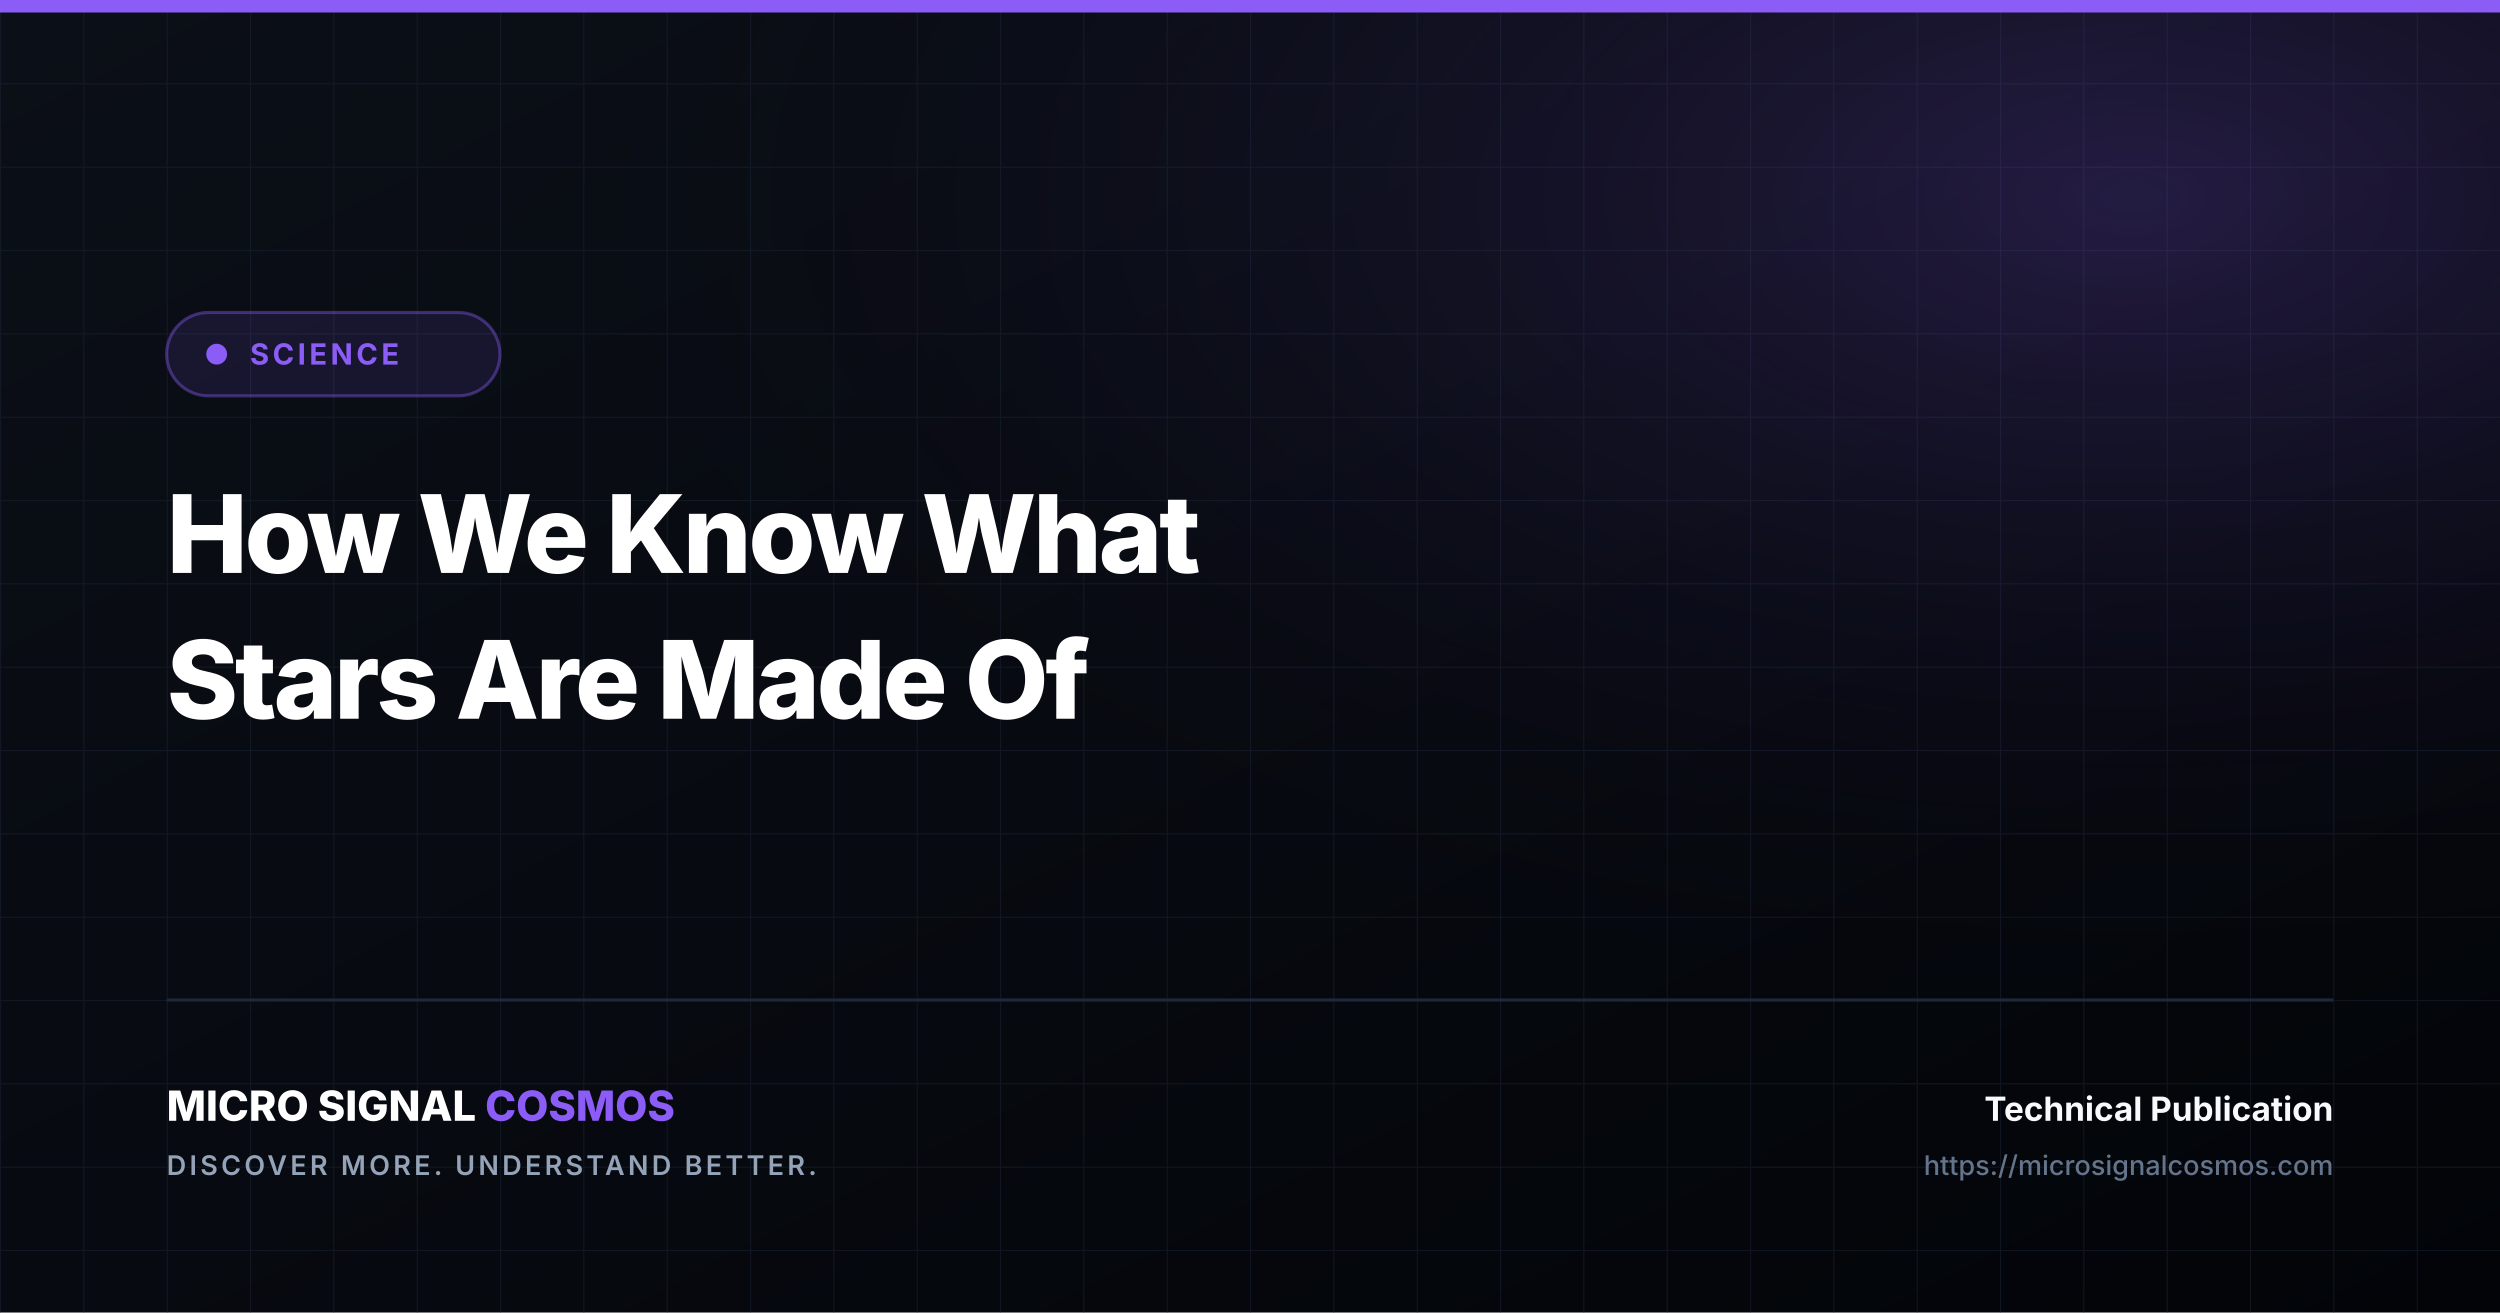
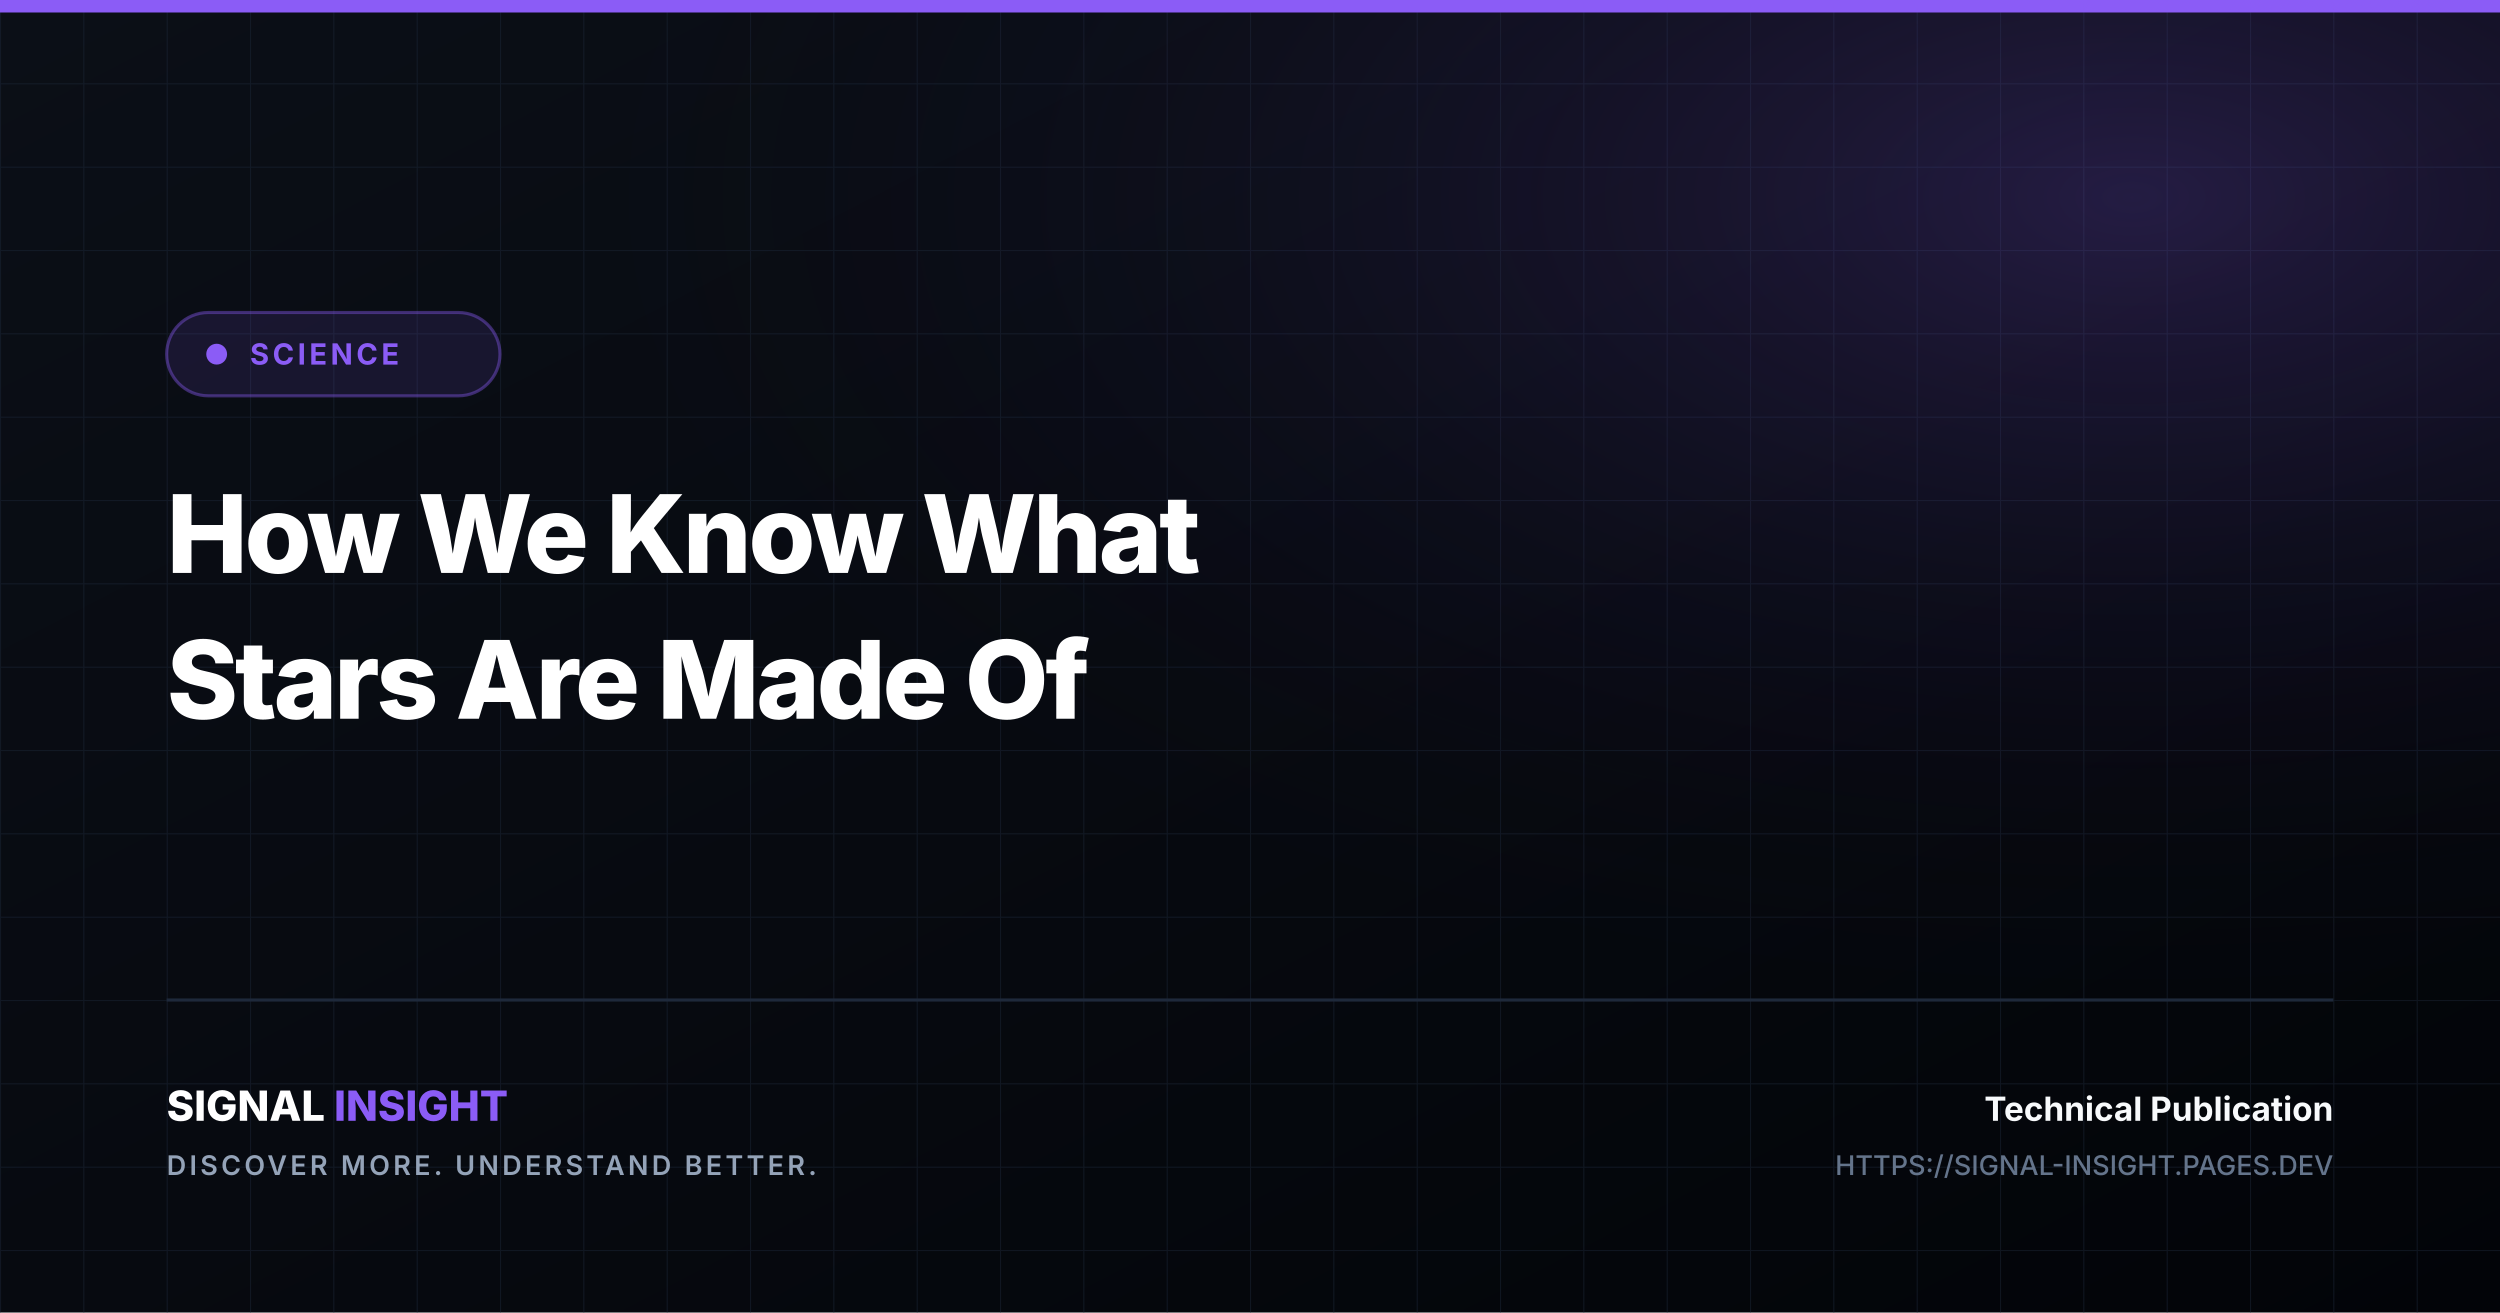
<svg xmlns="http://www.w3.org/2000/svg" viewBox="0 0 1200 630" width="1200" height="630">
  <defs>
    <linearGradient id="bg-grad-og-how-we-know-what-stars-are-made-of.svg" x1="0%" y1="0%" x2="100%" y2="100%">
      <stop offset="0%" stop-color="#0b0f17" />
      <stop offset="50%" stop-color="#070a10" />
      <stop offset="100%" stop-color="#020408" />
    </linearGradient>
    <radialGradient id="glow-og-how-we-know-what-stars-are-made-of.svg" cx="85%" cy="15%" r="65%">
      <stop offset="0%" stop-color="#8b5cf6" stop-opacity="0.22" />
      <stop offset="100%" stop-color="#020408" stop-opacity="0" />
    </radialGradient>
    <pattern id="grid-og-how-we-know-what-stars-are-made-of.svg" width="40" height="40" patternUnits="userSpaceOnUse">
      <path d="M 40 0 L 0 0 0 40" fill="none" stroke="#1e293b" stroke-width="1" stroke-opacity="0.45" />
    </pattern>
  </defs>
  <rect width="1200" height="630" fill="url(#bg-grad-og-how-we-know-what-stars-are-made-of.svg)" />
  <rect width="1200" height="630" fill="url(#grid-og-how-we-know-what-stars-are-made-of.svg)" />
  <rect width="1200" height="630" fill="url(#glow-og-how-we-know-what-stars-are-made-of.svg)" />
  <rect x="0" y="0" width="1200" height="6" fill="#8b5cf6" />
  <g transform="translate(80, 150)">
    <rect width="160" height="40" rx="20" fill="#8b5cf6" fill-opacity="0.12" stroke="#8b5cf6" stroke-opacity="0.4" stroke-width="1.5" />
    <circle cx="24" cy="20" r="5" fill="#8b5cf6" />
    <text x="40" y="25" font-family="Inter, -apple-system, BlinkMacSystemFont, 'Segoe UI', Roboto, sans-serif" font-size="14" font-weight="700" fill="#8b5cf6" letter-spacing="0.12em">SCIENCE</text>
  </g>
  <g>
    <text x="80" y="275" font-family="Inter, -apple-system, BlinkMacSystemFont, 'Segoe UI', Roboto, sans-serif" font-size="52" font-weight="800" fill="#FFFFFF" letter-spacing="-0.03em">How We Know What</text>
    <text x="80" y="345" font-family="Inter, -apple-system, BlinkMacSystemFont, 'Segoe UI', Roboto, sans-serif" font-size="52" font-weight="800" fill="#FFFFFF" letter-spacing="-0.03em">Stars Are Made Of</text>
  </g>
  <line x1="80" y1="480" x2="1120" y2="480" stroke="#1e293b" stroke-width="1.5" />
  <g transform="translate(80, 538)">
-     <text x="0" y="0" font-family="Inter, -apple-system, BlinkMacSystemFont, 'Segoe UI', Roboto, sans-serif" font-size="20" font-weight="800" fill="#FFFFFF">MICRO SIGNAL <tspan fill="#8b5cf6">COSMOS</tspan>
+     <text x="0" y="0" font-family="Inter, -apple-system, BlinkMacSystemFont, 'Segoe UI', Roboto, sans-serif" font-size="20" font-weight="800" fill="#FFFFFF">SIGNAL <tspan fill="#8b5cf6">INSIGHT</tspan>
    </text>
    <text x="0" y="26" font-family="Inter, -apple-system, BlinkMacSystemFont, 'Segoe UI', Roboto, sans-serif" font-size="13" font-weight="600" fill="#94a3b8" letter-spacing="0.12em">DISCOVER MORE. UNDERSTAND BETTER.</text>
    <text x="1040" y="0" text-anchor="end" font-family="Inter, -apple-system, BlinkMacSystemFont, 'Segoe UI', Roboto, sans-serif" font-size="16" font-weight="700" fill="#f8fafc">Technical Publication</text>
-     <text x="1040" y="26" text-anchor="end" font-family="Inter, -apple-system, BlinkMacSystemFont, 'Segoe UI', Roboto, sans-serif" font-size="13" font-weight="500" fill="#64748b">https://microsignalcosmos.com</text>
+     <text x="1040" y="26" text-anchor="end" font-family="Inter, -apple-system, BlinkMacSystemFont, 'Segoe UI', Roboto, sans-serif" font-size="13" font-weight="500" fill="#64748b">HTTPS://SIGNAL-INSIGHT.PAGES.DEV</text>
  </g>
</svg>
